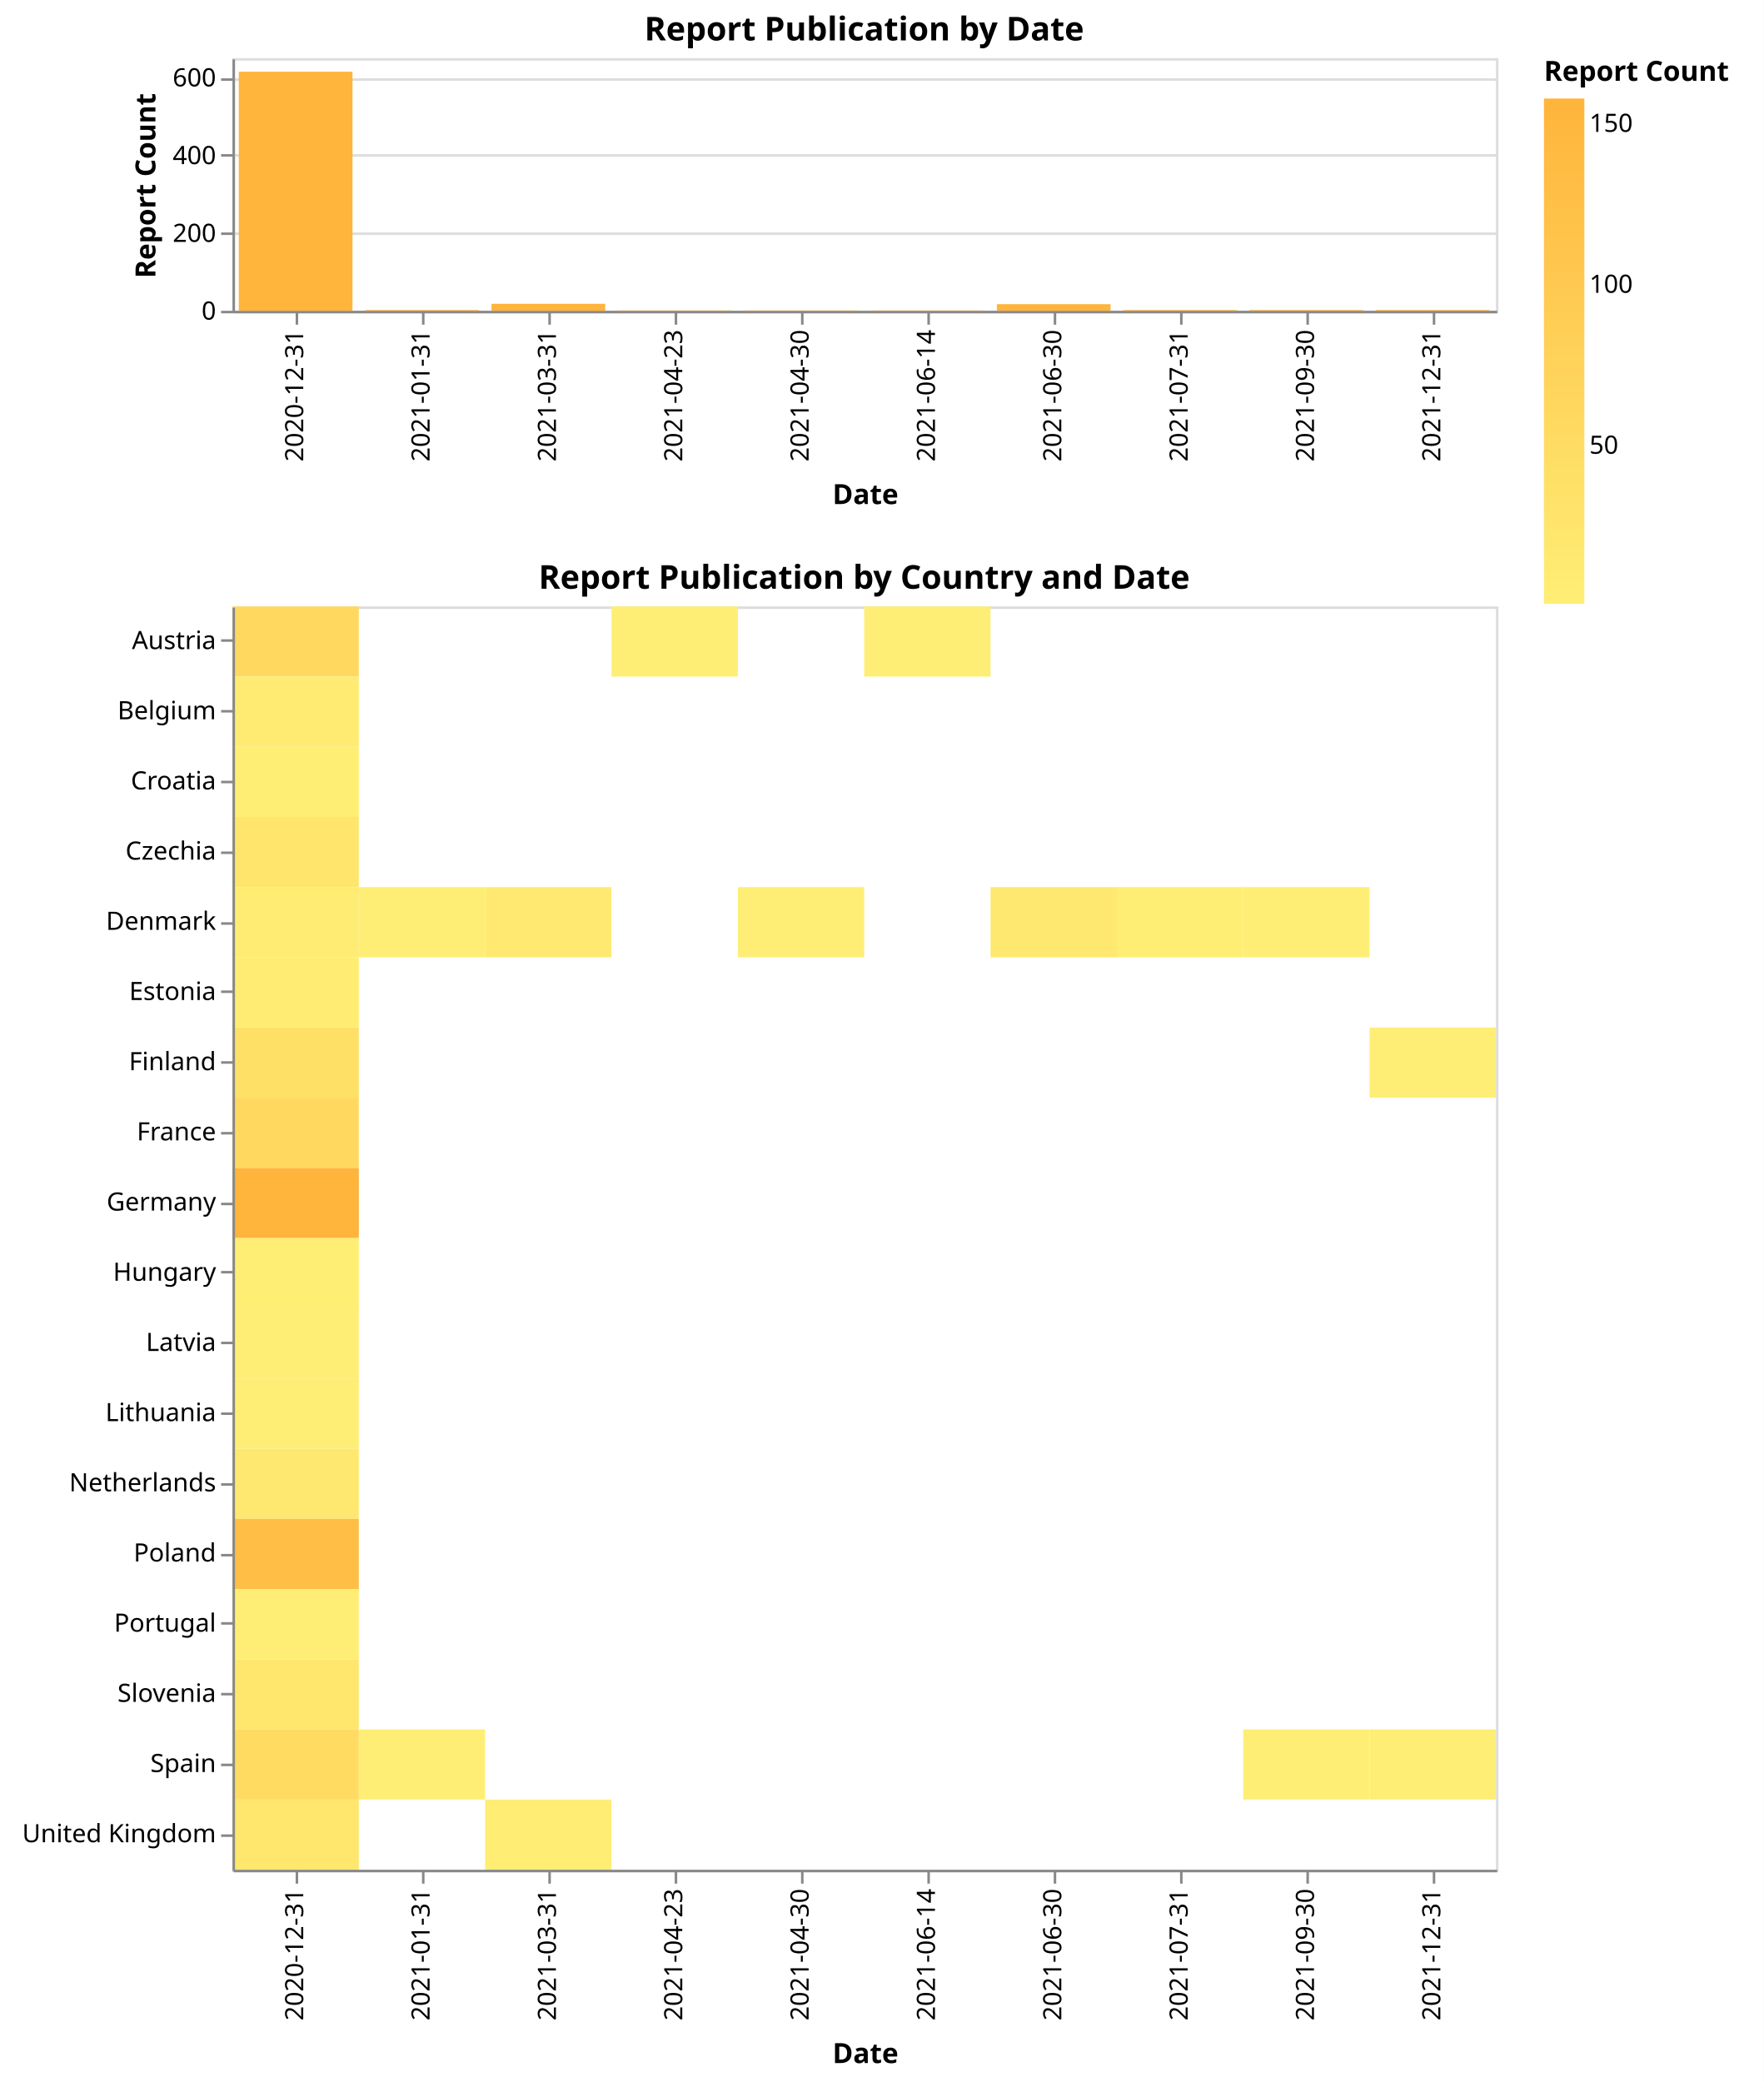
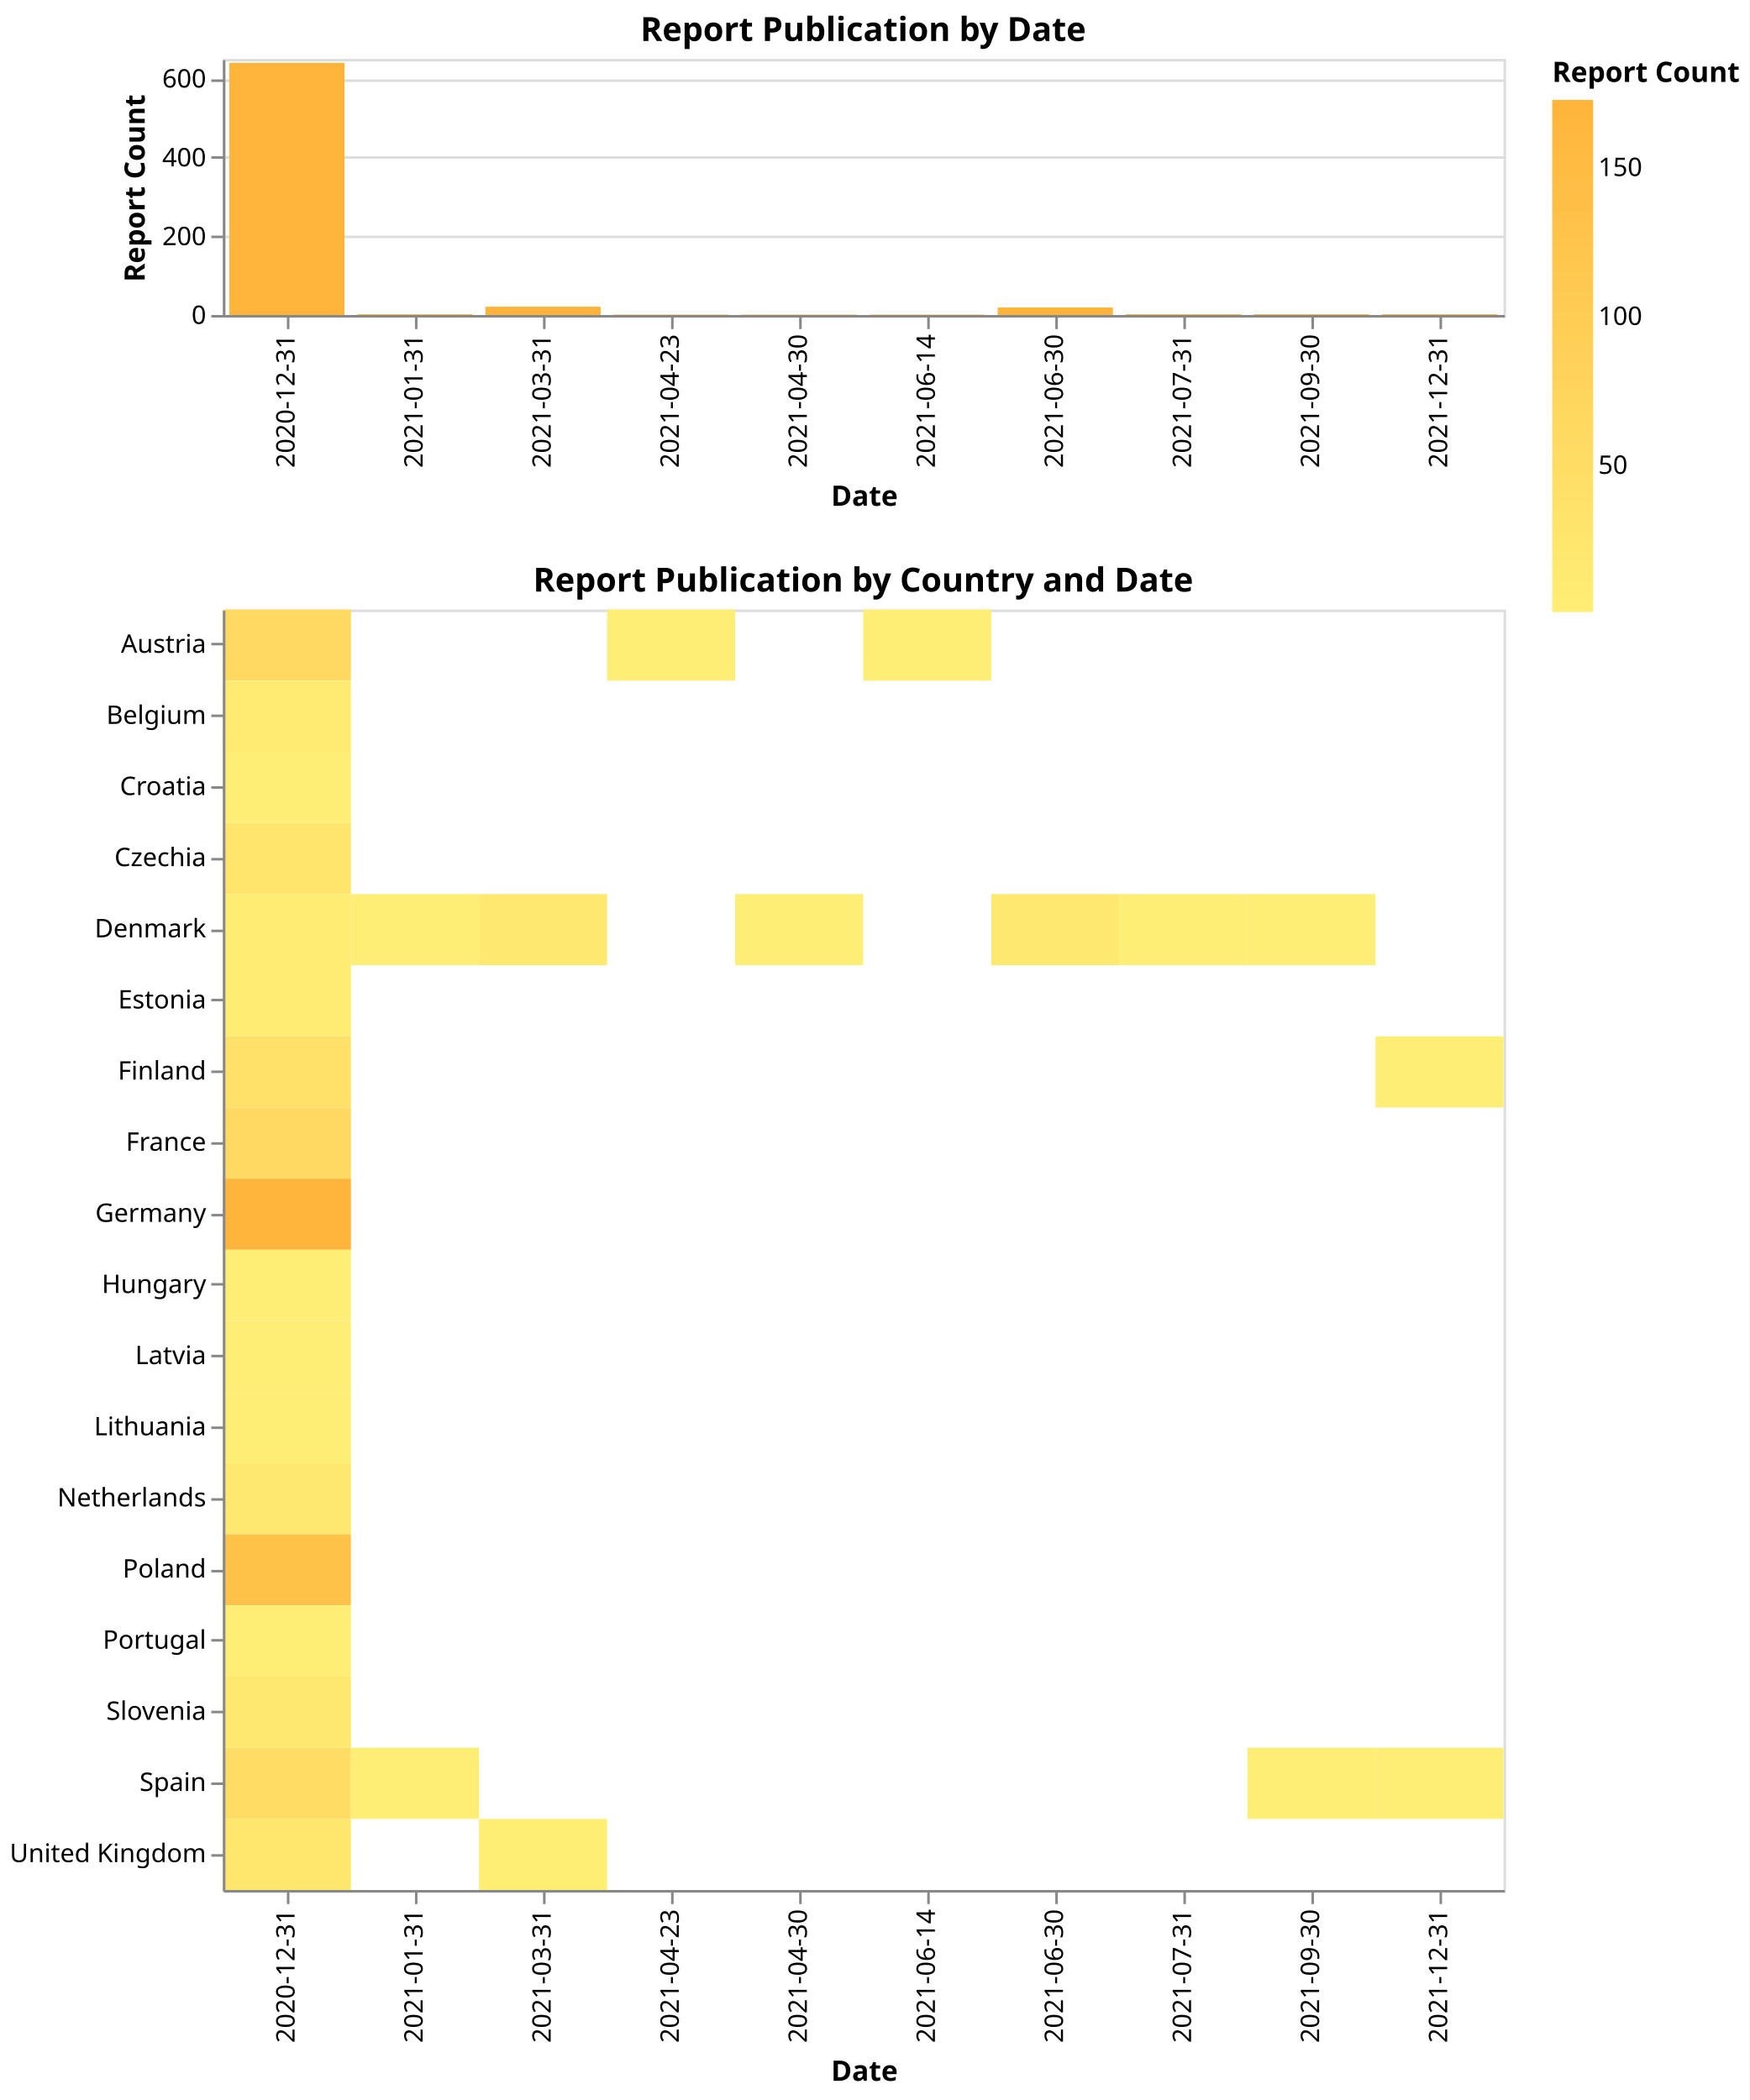
- <svg xmlns="http://www.w3.org/2000/svg" version="1.1" class="marks" width="698" height="824" viewBox="0 0 698 824">
-   <rect width="698" height="824" fill="white" />
-   <g fill="none" stroke-miterlimit="10" transform="translate(92,23)">
+ <svg xmlns="http://www.w3.org/2000/svg" version="1.1" class="marks" width="683" height="820" viewBox="0 0 683 820">
+   <rect width="683" height="820" fill="white" />
+   <g fill="none" stroke-miterlimit="10" transform="translate(87,23)">
    <g class="mark-group role-frame root" role="graphics-object" aria-roledescription="group mark container">
      <g transform="translate(0,0)">
        <path class="background" aria-hidden="true" d="M0,0h500v0h-500Z" />
        <g>
          <g class="mark-group role-scope concat_0_group" role="graphics-object" aria-roledescription="group mark container">
            <g transform="translate(0,0)">
              <path class="background" aria-hidden="true" d="M0.5,0.5h500v100h-500Z" stroke="#ddd" />
              <g>
                <g class="mark-group role-axis" aria-hidden="true">
                  <g transform="translate(0.5,0.5)">
                    <path class="background" aria-hidden="true" d="M0,0h0v0h0Z" pointer-events="none" />
                    <g>
                      <g class="mark-rule role-axis-grid" pointer-events="none">
                        <line transform="translate(0,100)" x2="500" y2="0" stroke="#ddd" stroke-width="1" opacity="1" />
                        <line transform="translate(0,69)" x2="500" y2="0" stroke="#ddd" stroke-width="1" opacity="1" />
                        <line transform="translate(0,38)" x2="500" y2="0" stroke="#ddd" stroke-width="1" opacity="1" />
                        <line transform="translate(0,8)" x2="500" y2="0" stroke="#ddd" stroke-width="1" opacity="1" />
                      </g>
                    </g>
                    <path class="foreground" aria-hidden="true" d="" pointer-events="none" display="none" />
                  </g>
                </g>
                <g class="mark-group role-axis" role="graphics-symbol" aria-roledescription="axis" aria-label="X-axis titled 'Date' for a discrete scale with 10 values: 2020-12-31, 2021-01-31, 2021-03-31, 2021-04-23, 2021-04-30, ending with 2021-12-31">
                  <g transform="translate(0.5,100.5)">
                    <path class="background" aria-hidden="true" d="M0,0h0v0h0Z" pointer-events="none" />
                    <g>
                      <g class="mark-rule role-axis-tick" pointer-events="none">
                        <line transform="translate(25,0)" x2="0" y2="5" stroke="#888" stroke-width="1" opacity="1" />
                        <line transform="translate(75,0)" x2="0" y2="5" stroke="#888" stroke-width="1" opacity="1" />
                        <line transform="translate(125,0)" x2="0" y2="5" stroke="#888" stroke-width="1" opacity="1" />
                        <line transform="translate(175,0)" x2="0" y2="5" stroke="#888" stroke-width="1" opacity="1" />
                        <line transform="translate(225,0)" x2="0" y2="5" stroke="#888" stroke-width="1" opacity="1" />
                        <line transform="translate(275,0)" x2="0" y2="5" stroke="#888" stroke-width="1" opacity="1" />
                        <line transform="translate(325,0)" x2="0" y2="5" stroke="#888" stroke-width="1" opacity="1" />
                        <line transform="translate(375,0)" x2="0" y2="5" stroke="#888" stroke-width="1" opacity="1" />
                        <line transform="translate(425,0)" x2="0" y2="5" stroke="#888" stroke-width="1" opacity="1" />
                        <line transform="translate(475,0)" x2="0" y2="5" stroke="#888" stroke-width="1" opacity="1" />
                      </g>
                      <g class="mark-text role-axis-label" pointer-events="none">
                        <text text-anchor="end" transform="translate(24.5,7) rotate(270) translate(0,3)" font-family="sans-serif" font-size="10px" fill="#000" opacity="1">2020-12-31</text>
                        <text text-anchor="end" transform="translate(74.5,7) rotate(270) translate(0,3)" font-family="sans-serif" font-size="10px" fill="#000" opacity="1">2021-01-31</text>
                        <text text-anchor="end" transform="translate(124.5,7) rotate(270) translate(0,3)" font-family="sans-serif" font-size="10px" fill="#000" opacity="1">2021-03-31</text>
                        <text text-anchor="end" transform="translate(174.5,7) rotate(270) translate(0,3)" font-family="sans-serif" font-size="10px" fill="#000" opacity="1">2021-04-23</text>
                        <text text-anchor="end" transform="translate(224.5,7) rotate(270) translate(0,3)" font-family="sans-serif" font-size="10px" fill="#000" opacity="1">2021-04-30</text>
                        <text text-anchor="end" transform="translate(274.5,7) rotate(270) translate(0,3)" font-family="sans-serif" font-size="10px" fill="#000" opacity="1">2021-06-14</text>
                        <text text-anchor="end" transform="translate(324.5,7) rotate(270) translate(0,3)" font-family="sans-serif" font-size="10px" fill="#000" opacity="1">2021-06-30</text>
                        <text text-anchor="end" transform="translate(374.5,7) rotate(270) translate(0,3)" font-family="sans-serif" font-size="10px" fill="#000" opacity="1">2021-07-31</text>
                        <text text-anchor="end" transform="translate(424.5,7) rotate(270) translate(0,3)" font-family="sans-serif" font-size="10px" fill="#000" opacity="1">2021-09-30</text>
                        <text text-anchor="end" transform="translate(474.5,7) rotate(270) translate(0,3)" font-family="sans-serif" font-size="10px" fill="#000" opacity="1">2021-12-31</text>
                      </g>
                      <g class="mark-rule role-axis-domain" pointer-events="none">
                        <line transform="translate(0,0)" x2="500" y2="0" stroke="#888" stroke-width="1" opacity="1" />
                      </g>
                      <g class="mark-text role-axis-title" pointer-events="none">
-                         <text text-anchor="middle" transform="translate(250,76)" font-family="sans-serif" font-size="11px" font-weight="bold" fill="#000" opacity="1">Date</text>
+                         <text text-anchor="middle" transform="translate(250,74)" font-family="sans-serif" font-size="11px" font-weight="bold" fill="#000" opacity="1">Date</text>
                      </g>
                    </g>
                    <path class="foreground" aria-hidden="true" d="" pointer-events="none" display="none" />
                  </g>
                </g>
                <g class="mark-group role-axis" role="graphics-symbol" aria-roledescription="axis" aria-label="Y-axis titled 'Report Count' for a linear scale with values from 0 to 650">
                  <g transform="translate(0.5,0.5)">
                    <path class="background" aria-hidden="true" d="M0,0h0v0h0Z" pointer-events="none" />
                    <g>
                      <g class="mark-rule role-axis-tick" pointer-events="none">
                        <line transform="translate(0,100)" x2="-5" y2="0" stroke="#888" stroke-width="1" opacity="1" />
                        <line transform="translate(0,69)" x2="-5" y2="0" stroke="#888" stroke-width="1" opacity="1" />
                        <line transform="translate(0,38)" x2="-5" y2="0" stroke="#888" stroke-width="1" opacity="1" />
                        <line transform="translate(0,8)" x2="-5" y2="0" stroke="#888" stroke-width="1" opacity="1" />
                      </g>
                      <g class="mark-text role-axis-label" pointer-events="none">
                        <text text-anchor="end" transform="translate(-7,103)" font-family="sans-serif" font-size="10px" fill="#000" opacity="1">0</text>
                        <text text-anchor="end" transform="translate(-7,72.23077)" font-family="sans-serif" font-size="10px" fill="#000" opacity="1">200</text>
                        <text text-anchor="end" transform="translate(-7,41.46154)" font-family="sans-serif" font-size="10px" fill="#000" opacity="1">400</text>
                        <text text-anchor="end" transform="translate(-7,10.69231)" font-family="sans-serif" font-size="10px" fill="#000" opacity="1">600</text>
                      </g>
                      <g class="mark-rule role-axis-domain" pointer-events="none">
                        <line transform="translate(0,100)" x2="0" y2="-100" stroke="#888" stroke-width="1" opacity="1" />
                      </g>
                      <g class="mark-text role-axis-title" pointer-events="none">
                        <text text-anchor="middle" transform="translate(-29,50) rotate(-90) translate(0,-2)" font-family="sans-serif" font-size="11px" font-weight="bold" fill="#000" opacity="1">Report Count</text>
                      </g>
                    </g>
                    <path class="foreground" aria-hidden="true" d="" pointer-events="none" display="none" />
                  </g>
                </g>
                <g class="mark-rect role-mark concat_0_marks" role="graphics-object" aria-roledescription="rect mark container">
-                   <path aria-label="Report Count: 615; Date: 2020-12-31" role="graphics-symbol" aria-roledescription="bar" d="M2.5,5.385h45v94.615h-45Z" fill="#ffb43b" />
-                   <path aria-label="Report Count: 18; Date: 2021-03-31" role="graphics-symbol" aria-roledescription="bar" d="M102.5,97.231h45v2.769h-45Z" fill="#ffb43b" />
+                   <path aria-label="Report Count: 640; Date: 2020-12-31" role="graphics-symbol" aria-roledescription="bar" d="M2.5,1.538h45v98.462h-45Z" fill="#ffb43b" />
+                   <path aria-label="Report Count: 21; Date: 2021-03-31" role="graphics-symbol" aria-roledescription="bar" d="M102.5,96.769h45v3.231h-45Z" fill="#ffb43b" />
+                   <path aria-label="Report Count: 19; Date: 2021-06-30" role="graphics-symbol" aria-roledescription="bar" d="M302.5,97.077h45v2.923h-45Z" fill="#ffb43b" />
                  <path aria-label="Report Count: 2; Date: 2021-09-30" role="graphics-symbol" aria-roledescription="bar" d="M402.5,99.692h45v0.308h-45Z" fill="#ffb43b" />
-                   <path aria-label="Report Count: 17; Date: 2021-06-30" role="graphics-symbol" aria-roledescription="bar" d="M302.5,97.385h45v2.615h-45Z" fill="#ffb43b" />
                  <path aria-label="Report Count: 2; Date: 2021-01-31" role="graphics-symbol" aria-roledescription="bar" d="M52.5,99.692h45v0.308h-45Z" fill="#ffb43b" />
+                   <path aria-label="Report Count: 1; Date: 2021-06-14" role="graphics-symbol" aria-roledescription="bar" d="M252.5,99.846h45v0.154h-45Z" fill="#ffb43b" />
+                   <path aria-label="Report Count: 2; Date: 2021-12-31" role="graphics-symbol" aria-roledescription="bar" d="M452.5,99.692h45v0.308h-45Z" fill="#ffb43b" />
+                   <path aria-label="Report Count: 2; Date: 2021-07-31" role="graphics-symbol" aria-roledescription="bar" d="M352.5,99.692h45v0.308h-45Z" fill="#ffb43b" />
                  <path aria-label="Report Count: 1; Date: 2021-04-30" role="graphics-symbol" aria-roledescription="bar" d="M202.5,99.846h45v0.154h-45Z" fill="#ffb43b" />
-                   <path aria-label="Report Count: 2; Date: 2021-07-31" role="graphics-symbol" aria-roledescription="bar" d="M352.5,99.692h45v0.308h-45Z" fill="#ffb43b" />
-                   <path aria-label="Report Count: 2; Date: 2021-12-31" role="graphics-symbol" aria-roledescription="bar" d="M452.5,99.692h45v0.308h-45Z" fill="#ffb43b" />
-                   <path aria-label="Report Count: 1; Date: 2021-06-14" role="graphics-symbol" aria-roledescription="bar" d="M252.5,99.846h45v0.154h-45Z" fill="#ffb43b" />
                  <path aria-label="Report Count: 1; Date: 2021-04-23" role="graphics-symbol" aria-roledescription="bar" d="M152.5,99.846h45v0.154h-45Z" fill="#ffb43b" />
                </g>
                <g class="mark-group role-title">
                  <g transform="translate(250,-17)">
                    <path class="background" aria-hidden="true" d="M0,0h0v0h0Z" pointer-events="none" />
                    <g>
                      <g class="mark-text role-title-text" role="graphics-symbol" aria-roledescription="title" aria-label="Title text 'Report Publication by Date'" pointer-events="none">
                        <text text-anchor="middle" transform="translate(0,10)" font-family="sans-serif" font-size="13px" font-weight="bold" fill="#000" opacity="1">Report Publication by Date</text>
                      </g>
                    </g>
                    <path class="foreground" aria-hidden="true" d="" pointer-events="none" display="none" />
                  </g>
                </g>
              </g>
              <path class="foreground" aria-hidden="true" d="" display="none" />
            </g>
          </g>
          <g class="mark-group role-scope concat_1_group" role="graphics-object" aria-roledescription="group mark container">
-             <g transform="translate(0,217)">
+             <g transform="translate(0,215)">
              <path class="background" aria-hidden="true" d="M0.5,0.5h500v500h-500Z" stroke="#ddd" />
              <g>
                <g class="mark-rect role-mark concat_1_marks" role="graphics-object" aria-roledescription="rect mark container">
-                   <path aria-label="country: Finland; Date: 2020-12-31; Report Count: 40" role="graphics-symbol" aria-roledescription="rect mark" d="M0,166.667h50v27.778h-50Z" fill="rgb(255, 224, 103)" />
-                   <path aria-label="country: Germany; Date: 2020-12-31; Report Count: 158" role="graphics-symbol" aria-roledescription="rect mark" d="M0,222.222h50v27.778h-50Z" fill="rgb(255, 180, 59)" />
-                   <path aria-label="country: Austria; Date: 2020-12-31; Report Count: 61" role="graphics-symbol" aria-roledescription="rect mark" d="M0,0h50v27.778h-50Z" fill="rgb(255, 216, 95)" />
-                   <path aria-label="country: United Kingdom; Date: 2020-12-31; Report Count: 23" role="graphics-symbol" aria-roledescription="rect mark" d="M0,472.222h50v27.778h-50Z" fill="rgb(255, 230, 109)" />
-                   <path aria-label="country: Netherlands; Date: 2020-12-31; Report Count: 18" role="graphics-symbol" aria-roledescription="rect mark" d="M0,333.333h50v27.778h-50Z" fill="rgb(255, 232, 111)" />
-                   <path aria-label="country: Denmark; Date: 2021-03-31; Report Count: 15" role="graphics-symbol" aria-roledescription="rect mark" d="M100,111.111h50v27.778h-50Z" fill="rgb(255, 233, 112)" />
-                   <path aria-label="country: France; Date: 2020-12-31; Report Count: 59" role="graphics-symbol" aria-roledescription="rect mark" d="M0,194.444h50v27.778h-50Z" fill="rgb(255, 216, 96)" />
-                   <path aria-label="country: Poland; Date: 2020-12-31; Report Count: 128" role="graphics-symbol" aria-roledescription="rect mark" d="M0,361.111h50v27.778h-50Z" fill="rgb(255, 191, 70)" />
-                   <path aria-label="country: Denmark; Date: 2020-12-31; Report Count: 8" role="graphics-symbol" aria-roledescription="rect mark" d="M0,111.111h50v27.778h-50Z" fill="rgb(255, 236, 114)" />
+                   <path aria-label="country: Czechia; Date: 2020-12-31; Report Count: 28" role="graphics-symbol" aria-roledescription="rect mark" d="M0,83.333h50v27.778h-50Z" fill="rgb(255, 229, 108)" />
+                   <path aria-label="country: Germany; Date: 2020-12-31; Report Count: 173" role="graphics-symbol" aria-roledescription="rect mark" d="M0,222.222h50v27.778h-50Z" fill="rgb(255, 180, 59)" />
+                   <path aria-label="country: France; Date: 2020-12-31; Report Count: 62" role="graphics-symbol" aria-roledescription="rect mark" d="M0,194.444h50v27.778h-50Z" fill="rgb(255, 217, 97)" />
+                   <path aria-label="country: Netherlands; Date: 2020-12-31; Report Count: 19" role="graphics-symbol" aria-roledescription="rect mark" d="M0,333.333h50v27.778h-50Z" fill="rgb(255, 232, 111)" />
+                   <path aria-label="country: Austria; Date: 2020-12-31; Report Count: 62" role="graphics-symbol" aria-roledescription="rect mark" d="M0,0h50v27.778h-50Z" fill="rgb(255, 217, 97)" />
+                   <path aria-label="country: Finland; Date: 2020-12-31; Report Count: 41" role="graphics-symbol" aria-roledescription="rect mark" d="M0,166.667h50v27.778h-50Z" fill="rgb(255, 224, 104)" />
+                   <path aria-label="country: Spain; Date: 2020-12-31; Report Count: 52" role="graphics-symbol" aria-roledescription="rect mark" d="M0,444.444h50v27.778h-50Z" fill="rgb(255, 221, 100)" />
+                   <path aria-label="country: Poland; Date: 2020-12-31; Report Count: 128" role="graphics-symbol" aria-roledescription="rect mark" d="M0,361.111h50v27.778h-50Z" fill="rgb(255, 195, 74)" />
+                   <path aria-label="country: Denmark; Date: 2021-03-31; Report Count: 18" role="graphics-symbol" aria-roledescription="rect mark" d="M100,111.111h50v27.778h-50Z" fill="rgb(255, 232, 111)" />
+                   <path aria-label="country: United Kingdom; Date: 2021-03-31; Report Count: 3" role="graphics-symbol" aria-roledescription="rect mark" d="M100,472.222h50v27.778h-50Z" fill="rgb(255, 238, 116)" />
+                   <path aria-label="country: Denmark; Date: 2021-06-30; Report Count: 19" role="graphics-symbol" aria-roledescription="rect mark" d="M300,111.111h50v27.778h-50Z" fill="rgb(255, 232, 111)" />
+                   <path aria-label="country: United Kingdom; Date: 2020-12-31; Report Count: 25" role="graphics-symbol" aria-roledescription="rect mark" d="M0,472.222h50v27.778h-50Z" fill="rgb(255, 230, 109)" />
                  <path aria-label="country: Denmark; Date: 2021-09-30; Report Count: 1" role="graphics-symbol" aria-roledescription="rect mark" d="M400,111.111h50v27.778h-50Z" fill="rgb(255, 238, 117)" />
-                   <path aria-label="country: Slovenia; Date: 2020-12-31; Report Count: 19" role="graphics-symbol" aria-roledescription="rect mark" d="M0,416.667h50v27.778h-50Z" fill="rgb(255, 231, 110)" />
-                   <path aria-label="country: Spain; Date: 2020-12-31; Report Count: 52" role="graphics-symbol" aria-roledescription="rect mark" d="M0,444.444h50v27.778h-50Z" fill="rgb(255, 219, 98)" />
+                   <path aria-label="country: Portugal; Date: 2020-12-31; Report Count: 1" role="graphics-symbol" aria-roledescription="rect mark" d="M0,388.889h50v27.778h-50Z" fill="rgb(255, 238, 117)" />
+                   <path aria-label="country: Slovenia; Date: 2020-12-31; Report Count: 19" role="graphics-symbol" aria-roledescription="rect mark" d="M0,416.667h50v27.778h-50Z" fill="rgb(255, 232, 111)" />
+                   <path aria-label="country: Spain; Date: 2021-01-31; Report Count: 1" role="graphics-symbol" aria-roledescription="rect mark" d="M50,444.444h50v27.778h-50Z" fill="rgb(255, 238, 117)" />
+                   <path aria-label="country: Denmark; Date: 2020-12-31; Report Count: 8" role="graphics-symbol" aria-roledescription="rect mark" d="M0,111.111h50v27.778h-50Z" fill="rgb(255, 236, 115)" />
+                   <path aria-label="country: Austria; Date: 2021-06-14; Report Count: 1" role="graphics-symbol" aria-roledescription="rect mark" d="M250,0h50v27.778h-50Z" fill="rgb(255, 238, 117)" />
+                   <path aria-label="country: Latvia; Date: 2020-12-31; Report Count: 1" role="graphics-symbol" aria-roledescription="rect mark" d="M0,277.778h50v27.778h-50Z" fill="rgb(255, 238, 117)" />
                  <path aria-label="country: Belgium; Date: 2020-12-31; Report Count: 9" role="graphics-symbol" aria-roledescription="rect mark" d="M0,27.778h50v27.778h-50Z" fill="rgb(255, 235, 114)" />
-                   <path aria-label="country: Denmark; Date: 2021-06-30; Report Count: 17" role="graphics-symbol" aria-roledescription="rect mark" d="M300,111.111h50v27.778h-50Z" fill="rgb(255, 232, 111)" />
+                   <path aria-label="country: Denmark; Date: 2021-01-31; Report Count: 1" role="graphics-symbol" aria-roledescription="rect mark" d="M50,111.111h50v27.778h-50Z" fill="rgb(255, 238, 117)" />
+                   <path aria-label="country: Spain; Date: 2021-12-31; Report Count: 1" role="graphics-symbol" aria-roledescription="rect mark" d="M450,444.444h50v27.778h-50Z" fill="rgb(255, 238, 117)" />
                  <path aria-label="country: Estonia; Date: 2020-12-31; Report Count: 7" role="graphics-symbol" aria-roledescription="rect mark" d="M0,138.889h50v27.778h-50Z" fill="rgb(255, 236, 115)" />
-                   <path aria-label="country: Spain; Date: 2021-01-31; Report Count: 1" role="graphics-symbol" aria-roledescription="rect mark" d="M50,444.444h50v27.778h-50Z" fill="rgb(255, 238, 117)" />
-                   <path aria-label="country: Czechia; Date: 2020-12-31; Report Count: 26" role="graphics-symbol" aria-roledescription="rect mark" d="M0,83.333h50v27.778h-50Z" fill="rgb(255, 229, 108)" />
-                   <path aria-label="country: Latvia; Date: 2020-12-31; Report Count: 1" role="graphics-symbol" aria-roledescription="rect mark" d="M0,277.778h50v27.778h-50Z" fill="rgb(255, 238, 117)" />
+                   <path aria-label="country: Finland; Date: 2021-12-31; Report Count: 1" role="graphics-symbol" aria-roledescription="rect mark" d="M450,166.667h50v27.778h-50Z" fill="rgb(255, 238, 117)" />
+                   <path aria-label="country: Denmark; Date: 2021-07-31; Report Count: 2" role="graphics-symbol" aria-roledescription="rect mark" d="M350,111.111h50v27.778h-50Z" fill="rgb(255, 238, 117)" />
+                   <path aria-label="country: Lithuania; Date: 2020-12-31; Report Count: 1" role="graphics-symbol" aria-roledescription="rect mark" d="M0,305.556h50v27.778h-50Z" fill="rgb(255, 238, 117)" />
                  <path aria-label="country: Denmark; Date: 2021-04-30; Report Count: 1" role="graphics-symbol" aria-roledescription="rect mark" d="M200,111.111h50v27.778h-50Z" fill="rgb(255, 238, 117)" />
-                   <path aria-label="country: Denmark; Date: 2021-07-31; Report Count: 2" role="graphics-symbol" aria-roledescription="rect mark" d="M350,111.111h50v27.778h-50Z" fill="rgb(255, 238, 116)" />
-                   <path aria-label="country: Croatia; Date: 2020-12-31; Report Count: 2" role="graphics-symbol" aria-roledescription="rect mark" d="M0,55.556h50v27.778h-50Z" fill="rgb(255, 238, 116)" />
-                   <path aria-label="country: United Kingdom; Date: 2021-03-31; Report Count: 3" role="graphics-symbol" aria-roledescription="rect mark" d="M100,472.222h50v27.778h-50Z" fill="rgb(255, 237, 116)" />
-                   <path aria-label="country: Finland; Date: 2021-12-31; Report Count: 1" role="graphics-symbol" aria-roledescription="rect mark" d="M450,166.667h50v27.778h-50Z" fill="rgb(255, 238, 117)" />
-                   <path aria-label="country: Hungary; Date: 2020-12-31; Report Count: 2" role="graphics-symbol" aria-roledescription="rect mark" d="M0,250h50v27.778h-50Z" fill="rgb(255, 238, 116)" />
-                   <path aria-label="country: Denmark; Date: 2021-01-31; Report Count: 1" role="graphics-symbol" aria-roledescription="rect mark" d="M50,111.111h50v27.778h-50Z" fill="rgb(255, 238, 117)" />
+                   <path aria-label="country: Hungary; Date: 2020-12-31; Report Count: 2" role="graphics-symbol" aria-roledescription="rect mark" d="M0,250h50v27.778h-50Z" fill="rgb(255, 238, 117)" />
+                   <path aria-label="country: Croatia; Date: 2020-12-31; Report Count: 2" role="graphics-symbol" aria-roledescription="rect mark" d="M0,55.556h50v27.778h-50Z" fill="rgb(255, 238, 117)" />
                  <path aria-label="country: Spain; Date: 2021-09-30; Report Count: 1" role="graphics-symbol" aria-roledescription="rect mark" d="M400,444.444h50v27.778h-50Z" fill="rgb(255, 238, 117)" />
-                   <path aria-label="country: Lithuania; Date: 2020-12-31; Report Count: 1" role="graphics-symbol" aria-roledescription="rect mark" d="M0,305.556h50v27.778h-50Z" fill="rgb(255, 238, 117)" />
-                   <path aria-label="country: Portugal; Date: 2020-12-31; Report Count: 1" role="graphics-symbol" aria-roledescription="rect mark" d="M0,388.889h50v27.778h-50Z" fill="rgb(255, 238, 117)" />
-                   <path aria-label="country: Spain; Date: 2021-12-31; Report Count: 1" role="graphics-symbol" aria-roledescription="rect mark" d="M450,444.444h50v27.778h-50Z" fill="rgb(255, 238, 117)" />
-                   <path aria-label="country: Austria; Date: 2021-06-14; Report Count: 1" role="graphics-symbol" aria-roledescription="rect mark" d="M250,0h50v27.778h-50Z" fill="rgb(255, 238, 117)" />
                  <path aria-label="country: Austria; Date: 2021-04-23; Report Count: 1" role="graphics-symbol" aria-roledescription="rect mark" d="M150,0h50v27.778h-50Z" fill="rgb(255, 238, 117)" />
                </g>
                <g class="mark-group role-title">
                  <g transform="translate(250,-17)">
                    <path class="background" aria-hidden="true" d="M0,0h0v0h0Z" pointer-events="none" />
                    <g>
                      <g class="mark-text role-title-text" role="graphics-symbol" aria-roledescription="title" aria-label="Title text 'Report Publication by Country and Date'" pointer-events="none">
                        <text text-anchor="middle" transform="translate(0,10)" font-family="sans-serif" font-size="13px" font-weight="bold" fill="#000" opacity="1">Report Publication by Country and Date</text>
                      </g>
                    </g>
                    <path class="foreground" aria-hidden="true" d="" pointer-events="none" display="none" />
                  </g>
                </g>
                <g class="mark-group role-axis" role="graphics-symbol" aria-roledescription="axis" aria-label="X-axis titled 'Date' for a discrete scale with 10 values: 2020-12-31, 2021-01-31, 2021-03-31, 2021-04-23, 2021-04-30, ending with 2021-12-31">
                  <g transform="translate(0.5,500.5)">
                    <path class="background" aria-hidden="true" d="M0,0h0v0h0Z" pointer-events="none" />
                    <g>
                      <g class="mark-rule role-axis-tick" pointer-events="none">
                        <line transform="translate(25,0)" x2="0" y2="5" stroke="#888" stroke-width="1" opacity="1" />
                        <line transform="translate(75,0)" x2="0" y2="5" stroke="#888" stroke-width="1" opacity="1" />
                        <line transform="translate(125,0)" x2="0" y2="5" stroke="#888" stroke-width="1" opacity="1" />
                        <line transform="translate(175,0)" x2="0" y2="5" stroke="#888" stroke-width="1" opacity="1" />
                        <line transform="translate(225,0)" x2="0" y2="5" stroke="#888" stroke-width="1" opacity="1" />
                        <line transform="translate(275,0)" x2="0" y2="5" stroke="#888" stroke-width="1" opacity="1" />
                        <line transform="translate(325,0)" x2="0" y2="5" stroke="#888" stroke-width="1" opacity="1" />
                        <line transform="translate(375,0)" x2="0" y2="5" stroke="#888" stroke-width="1" opacity="1" />
                        <line transform="translate(425,0)" x2="0" y2="5" stroke="#888" stroke-width="1" opacity="1" />
                        <line transform="translate(475,0)" x2="0" y2="5" stroke="#888" stroke-width="1" opacity="1" />
                      </g>
                      <g class="mark-text role-axis-label" pointer-events="none">
                        <text text-anchor="end" transform="translate(24.5,7) rotate(270) translate(0,3)" font-family="sans-serif" font-size="10px" fill="#000" opacity="1">2020-12-31</text>
                        <text text-anchor="end" transform="translate(74.5,7) rotate(270) translate(0,3)" font-family="sans-serif" font-size="10px" fill="#000" opacity="1">2021-01-31</text>
                        <text text-anchor="end" transform="translate(124.5,7) rotate(270) translate(0,3)" font-family="sans-serif" font-size="10px" fill="#000" opacity="1">2021-03-31</text>
                        <text text-anchor="end" transform="translate(174.5,7) rotate(270) translate(0,3)" font-family="sans-serif" font-size="10px" fill="#000" opacity="1">2021-04-23</text>
                        <text text-anchor="end" transform="translate(224.5,7) rotate(270) translate(0,3)" font-family="sans-serif" font-size="10px" fill="#000" opacity="1">2021-04-30</text>
                        <text text-anchor="end" transform="translate(274.5,7) rotate(270) translate(0,3)" font-family="sans-serif" font-size="10px" fill="#000" opacity="1">2021-06-14</text>
                        <text text-anchor="end" transform="translate(324.5,7) rotate(270) translate(0,3)" font-family="sans-serif" font-size="10px" fill="#000" opacity="1">2021-06-30</text>
                        <text text-anchor="end" transform="translate(374.5,7) rotate(270) translate(0,3)" font-family="sans-serif" font-size="10px" fill="#000" opacity="1">2021-07-31</text>
                        <text text-anchor="end" transform="translate(424.5,7) rotate(270) translate(0,3)" font-family="sans-serif" font-size="10px" fill="#000" opacity="1">2021-09-30</text>
                        <text text-anchor="end" transform="translate(474.5,7) rotate(270) translate(0,3)" font-family="sans-serif" font-size="10px" fill="#000" opacity="1">2021-12-31</text>
                      </g>
                      <g class="mark-rule role-axis-domain" pointer-events="none">
                        <line transform="translate(0,0)" x2="500" y2="0" stroke="#888" stroke-width="1" opacity="1" />
                      </g>
                      <g class="mark-text role-axis-title" pointer-events="none">
-                         <text text-anchor="middle" transform="translate(250,76)" font-family="sans-serif" font-size="11px" font-weight="bold" fill="#000" opacity="1">Date</text>
+                         <text text-anchor="middle" transform="translate(250,74)" font-family="sans-serif" font-size="11px" font-weight="bold" fill="#000" opacity="1">Date</text>
                      </g>
                    </g>
                    <path class="foreground" aria-hidden="true" d="" pointer-events="none" display="none" />
                  </g>
                </g>
                <g class="mark-group role-axis" role="graphics-symbol" aria-roledescription="axis" aria-label="Y-axis for a discrete scale with 18 values: Austria, Belgium, Croatia, Czechia, Denmark, ending with United Kingdom">
                  <g transform="translate(0.5,0.5)">
                    <path class="background" aria-hidden="true" d="M0,0h0v0h0Z" pointer-events="none" />
                    <g>
                      <g class="mark-rule role-axis-tick" pointer-events="none">
                        <line transform="translate(0,13)" x2="-5" y2="0" stroke="#888" stroke-width="1" opacity="1" />
                        <line transform="translate(0,41)" x2="-5" y2="0" stroke="#888" stroke-width="1" opacity="1" />
                        <line transform="translate(0,69)" x2="-5" y2="0" stroke="#888" stroke-width="1" opacity="1" />
                        <line transform="translate(0,97)" x2="-5" y2="0" stroke="#888" stroke-width="1" opacity="1" />
                        <line transform="translate(0,125)" x2="-5" y2="0" stroke="#888" stroke-width="1" opacity="1" />
                        <line transform="translate(0,152)" x2="-5" y2="0" stroke="#888" stroke-width="1" opacity="1" />
                        <line transform="translate(0,180)" x2="-5" y2="0" stroke="#888" stroke-width="1" opacity="1" />
                        <line transform="translate(0,208)" x2="-5" y2="0" stroke="#888" stroke-width="1" opacity="1" />
                        <line transform="translate(0,236)" x2="-5" y2="0" stroke="#888" stroke-width="1" opacity="1" />
                        <line transform="translate(0,263)" x2="-5" y2="0" stroke="#888" stroke-width="1" opacity="1" />
                        <line transform="translate(0,291)" x2="-5" y2="0" stroke="#888" stroke-width="1" opacity="1" />
                        <line transform="translate(0,319)" x2="-5" y2="0" stroke="#888" stroke-width="1" opacity="1" />
                        <line transform="translate(0,347)" x2="-5" y2="0" stroke="#888" stroke-width="1" opacity="1" />
                        <line transform="translate(0,375)" x2="-5" y2="0" stroke="#888" stroke-width="1" opacity="1" />
                        <line transform="translate(0,402)" x2="-5" y2="0" stroke="#888" stroke-width="1" opacity="1" />
                        <line transform="translate(0,430)" x2="-5" y2="0" stroke="#888" stroke-width="1" opacity="1" />
                        <line transform="translate(0,458)" x2="-5" y2="0" stroke="#888" stroke-width="1" opacity="1" />
                        <line transform="translate(0,486)" x2="-5" y2="0" stroke="#888" stroke-width="1" opacity="1" />
                      </g>
                      <g class="mark-text role-axis-label" pointer-events="none">
                        <text text-anchor="end" transform="translate(-7,16.38889)" font-family="sans-serif" font-size="10px" fill="#000" opacity="1">Austria</text>
                        <text text-anchor="end" transform="translate(-7,44.16667)" font-family="sans-serif" font-size="10px" fill="#000" opacity="1">Belgium</text>
                        <text text-anchor="end" transform="translate(-7,71.94444)" font-family="sans-serif" font-size="10px" fill="#000" opacity="1">Croatia</text>
                        <text text-anchor="end" transform="translate(-7,99.72222)" font-family="sans-serif" font-size="10px" fill="#000" opacity="1">Czechia</text>
                        <text text-anchor="end" transform="translate(-7,127.5)" font-family="sans-serif" font-size="10px" fill="#000" opacity="1">Denmark</text>
                        <text text-anchor="end" transform="translate(-7,155.2778)" font-family="sans-serif" font-size="10px" fill="#000" opacity="1">Estonia</text>
                        <text text-anchor="end" transform="translate(-7,183.0556)" font-family="sans-serif" font-size="10px" fill="#000" opacity="1">Finland</text>
                        <text text-anchor="end" transform="translate(-7,210.8333)" font-family="sans-serif" font-size="10px" fill="#000" opacity="1">France</text>
                        <text text-anchor="end" transform="translate(-7,238.6111)" font-family="sans-serif" font-size="10px" fill="#000" opacity="1">Germany</text>
                        <text text-anchor="end" transform="translate(-7,266.3889)" font-family="sans-serif" font-size="10px" fill="#000" opacity="1">Hungary</text>
                        <text text-anchor="end" transform="translate(-7,294.1667)" font-family="sans-serif" font-size="10px" fill="#000" opacity="1">Latvia</text>
                        <text text-anchor="end" transform="translate(-7,321.9444)" font-family="sans-serif" font-size="10px" fill="#000" opacity="1">Lithuania</text>
                        <text text-anchor="end" transform="translate(-7,349.7222)" font-family="sans-serif" font-size="10px" fill="#000" opacity="1">Netherlands</text>
                        <text text-anchor="end" transform="translate(-7,377.5)" font-family="sans-serif" font-size="10px" fill="#000" opacity="1">Poland</text>
                        <text text-anchor="end" transform="translate(-7,405.2778)" font-family="sans-serif" font-size="10px" fill="#000" opacity="1">Portugal</text>
                        <text text-anchor="end" transform="translate(-7,433.0556)" font-family="sans-serif" font-size="10px" fill="#000" opacity="1">Slovenia</text>
                        <text text-anchor="end" transform="translate(-7,460.8333)" font-family="sans-serif" font-size="10px" fill="#000" opacity="1">Spain</text>
                        <text text-anchor="end" transform="translate(-7,488.6111)" font-family="sans-serif" font-size="10px" fill="#000" opacity="1">United Kingdom</text>
                      </g>
                      <g class="mark-rule role-axis-domain" pointer-events="none">
                        <line transform="translate(0,0)" x2="0" y2="500" stroke="#888" stroke-width="1" opacity="1" />
                      </g>
                    </g>
                    <path class="foreground" aria-hidden="true" d="" pointer-events="none" display="none" />
                  </g>
                </g>
              </g>
              <path class="foreground" aria-hidden="true" d="" display="none" />
            </g>
          </g>
-           <g class="mark-group role-legend" role="graphics-symbol" aria-roledescription="legend" aria-label="Gradient legend titled 'Report Count' for fill color with values from 1 to 158">
+           <g class="mark-group role-legend" role="graphics-symbol" aria-roledescription="legend" aria-label="Gradient legend titled 'Report Count' for fill color with values from 1 to 173">
            <g transform="translate(519,0)">
-               <path class="background" aria-hidden="true" d="M0,0h82v216h-82Z" pointer-events="none" />
+               <path class="background" aria-hidden="true" d="M0,0h72v216h-72Z" pointer-events="none" />
              <g>
                <g class="mark-group role-legend-entry">
                  <g transform="translate(0,16)">
                    <path class="background" aria-hidden="true" d="M0,0h0v0h0Z" pointer-events="none" />
                    <g>
                      <g class="mark-rect role-legend-gradient" pointer-events="none">
                        <path d="M0,0h16v200h-16Z" fill="url(#gradient_0)" stroke="#ddd" stroke-width="0" opacity="1" />
                      </g>
                      <g class="mark-text role-legend-label" pointer-events="none">
-                         <text text-anchor="start" transform="translate(18,140.5796)" font-family="sans-serif" font-size="10px" fill="#000" opacity="1">50</text>
-                         <text text-anchor="start" transform="translate(18,76.88535)" font-family="sans-serif" font-size="10px" fill="#000" opacity="1">100</text>
-                         <text text-anchor="start" transform="translate(18,13.19108)" font-family="sans-serif" font-size="10px" fill="#000" opacity="1">150</text>
+                         <text text-anchor="start" transform="translate(18,146.0233)" font-family="sans-serif" font-size="10px" fill="#000" opacity="1">50</text>
+                         <text text-anchor="start" transform="translate(18,87.88372)" font-family="sans-serif" font-size="10px" fill="#000" opacity="1">100</text>
+                         <text text-anchor="start" transform="translate(18,29.74419)" font-family="sans-serif" font-size="10px" fill="#000" opacity="1">150</text>
                      </g>
                    </g>
                    <path class="foreground" aria-hidden="true" d="" pointer-events="none" display="none" />
                  </g>
                </g>
                <g class="mark-text role-legend-title" pointer-events="none">
                  <text text-anchor="start" transform="translate(0,9)" font-family="sans-serif" font-size="11px" font-weight="bold" fill="#000" opacity="1">Report Count</text>
                </g>
              </g>
              <path class="foreground" aria-hidden="true" d="" pointer-events="none" display="none" />
            </g>
          </g>
        </g>
        <path class="foreground" aria-hidden="true" d="" display="none" />
      </g>
    </g>
  </g>
  <defs>
    <linearGradient id="gradient_0" x1="0" x2="0" y1="1" y2="0">
      <stop offset="0" stop-color="rgb(255, 238, 117)" />
-       <stop offset="0.057" stop-color="rgb(255, 235, 114)" />
-       <stop offset="0.121" stop-color="rgb(255, 231, 110)" />
-       <stop offset="0.185" stop-color="rgb(255, 227, 106)" />
-       <stop offset="0.248" stop-color="rgb(255, 224, 103)" />
-       <stop offset="0.312" stop-color="rgb(255, 220, 99)" />
-       <stop offset="0.376" stop-color="rgb(255, 216, 95)" />
-       <stop offset="0.439" stop-color="rgb(255, 212, 92)" />
-       <stop offset="0.503" stop-color="rgb(255, 209, 88)" />
-       <stop offset="0.567" stop-color="rgb(255, 205, 84)" />
-       <stop offset="0.631" stop-color="rgb(255, 201, 81)" />
-       <stop offset="0.694" stop-color="rgb(255, 197, 77)" />
-       <stop offset="0.758" stop-color="rgb(255, 194, 73)" />
-       <stop offset="0.822" stop-color="rgb(255, 190, 70)" />
-       <stop offset="0.885" stop-color="rgb(255, 187, 66)" />
-       <stop offset="0.949" stop-color="rgb(255, 183, 62)" />
+       <stop offset="0.052" stop-color="rgb(255, 235, 114)" />
+       <stop offset="0.11" stop-color="rgb(255, 232, 111)" />
+       <stop offset="0.169" stop-color="rgb(255, 228, 107)" />
+       <stop offset="0.227" stop-color="rgb(255, 225, 104)" />
+       <stop offset="0.285" stop-color="rgb(255, 221, 101)" />
+       <stop offset="0.343" stop-color="rgb(255, 218, 97)" />
+       <stop offset="0.401" stop-color="rgb(255, 215, 94)" />
+       <stop offset="0.459" stop-color="rgb(255, 211, 91)" />
+       <stop offset="0.517" stop-color="rgb(255, 208, 87)" />
+       <stop offset="0.576" stop-color="rgb(255, 204, 84)" />
+       <stop offset="0.634" stop-color="rgb(255, 201, 81)" />
+       <stop offset="0.692" stop-color="rgb(255, 198, 77)" />
+       <stop offset="0.75" stop-color="rgb(255, 194, 74)" />
+       <stop offset="0.808" stop-color="rgb(255, 191, 70)" />
+       <stop offset="0.866" stop-color="rgb(255, 188, 67)" />
+       <stop offset="0.924" stop-color="rgb(255, 184, 64)" />
+       <stop offset="0.983" stop-color="rgb(255, 181, 60)" />
      <stop offset="1" stop-color="rgb(255, 180, 59)" />
    </linearGradient>
  </defs>
</svg>
